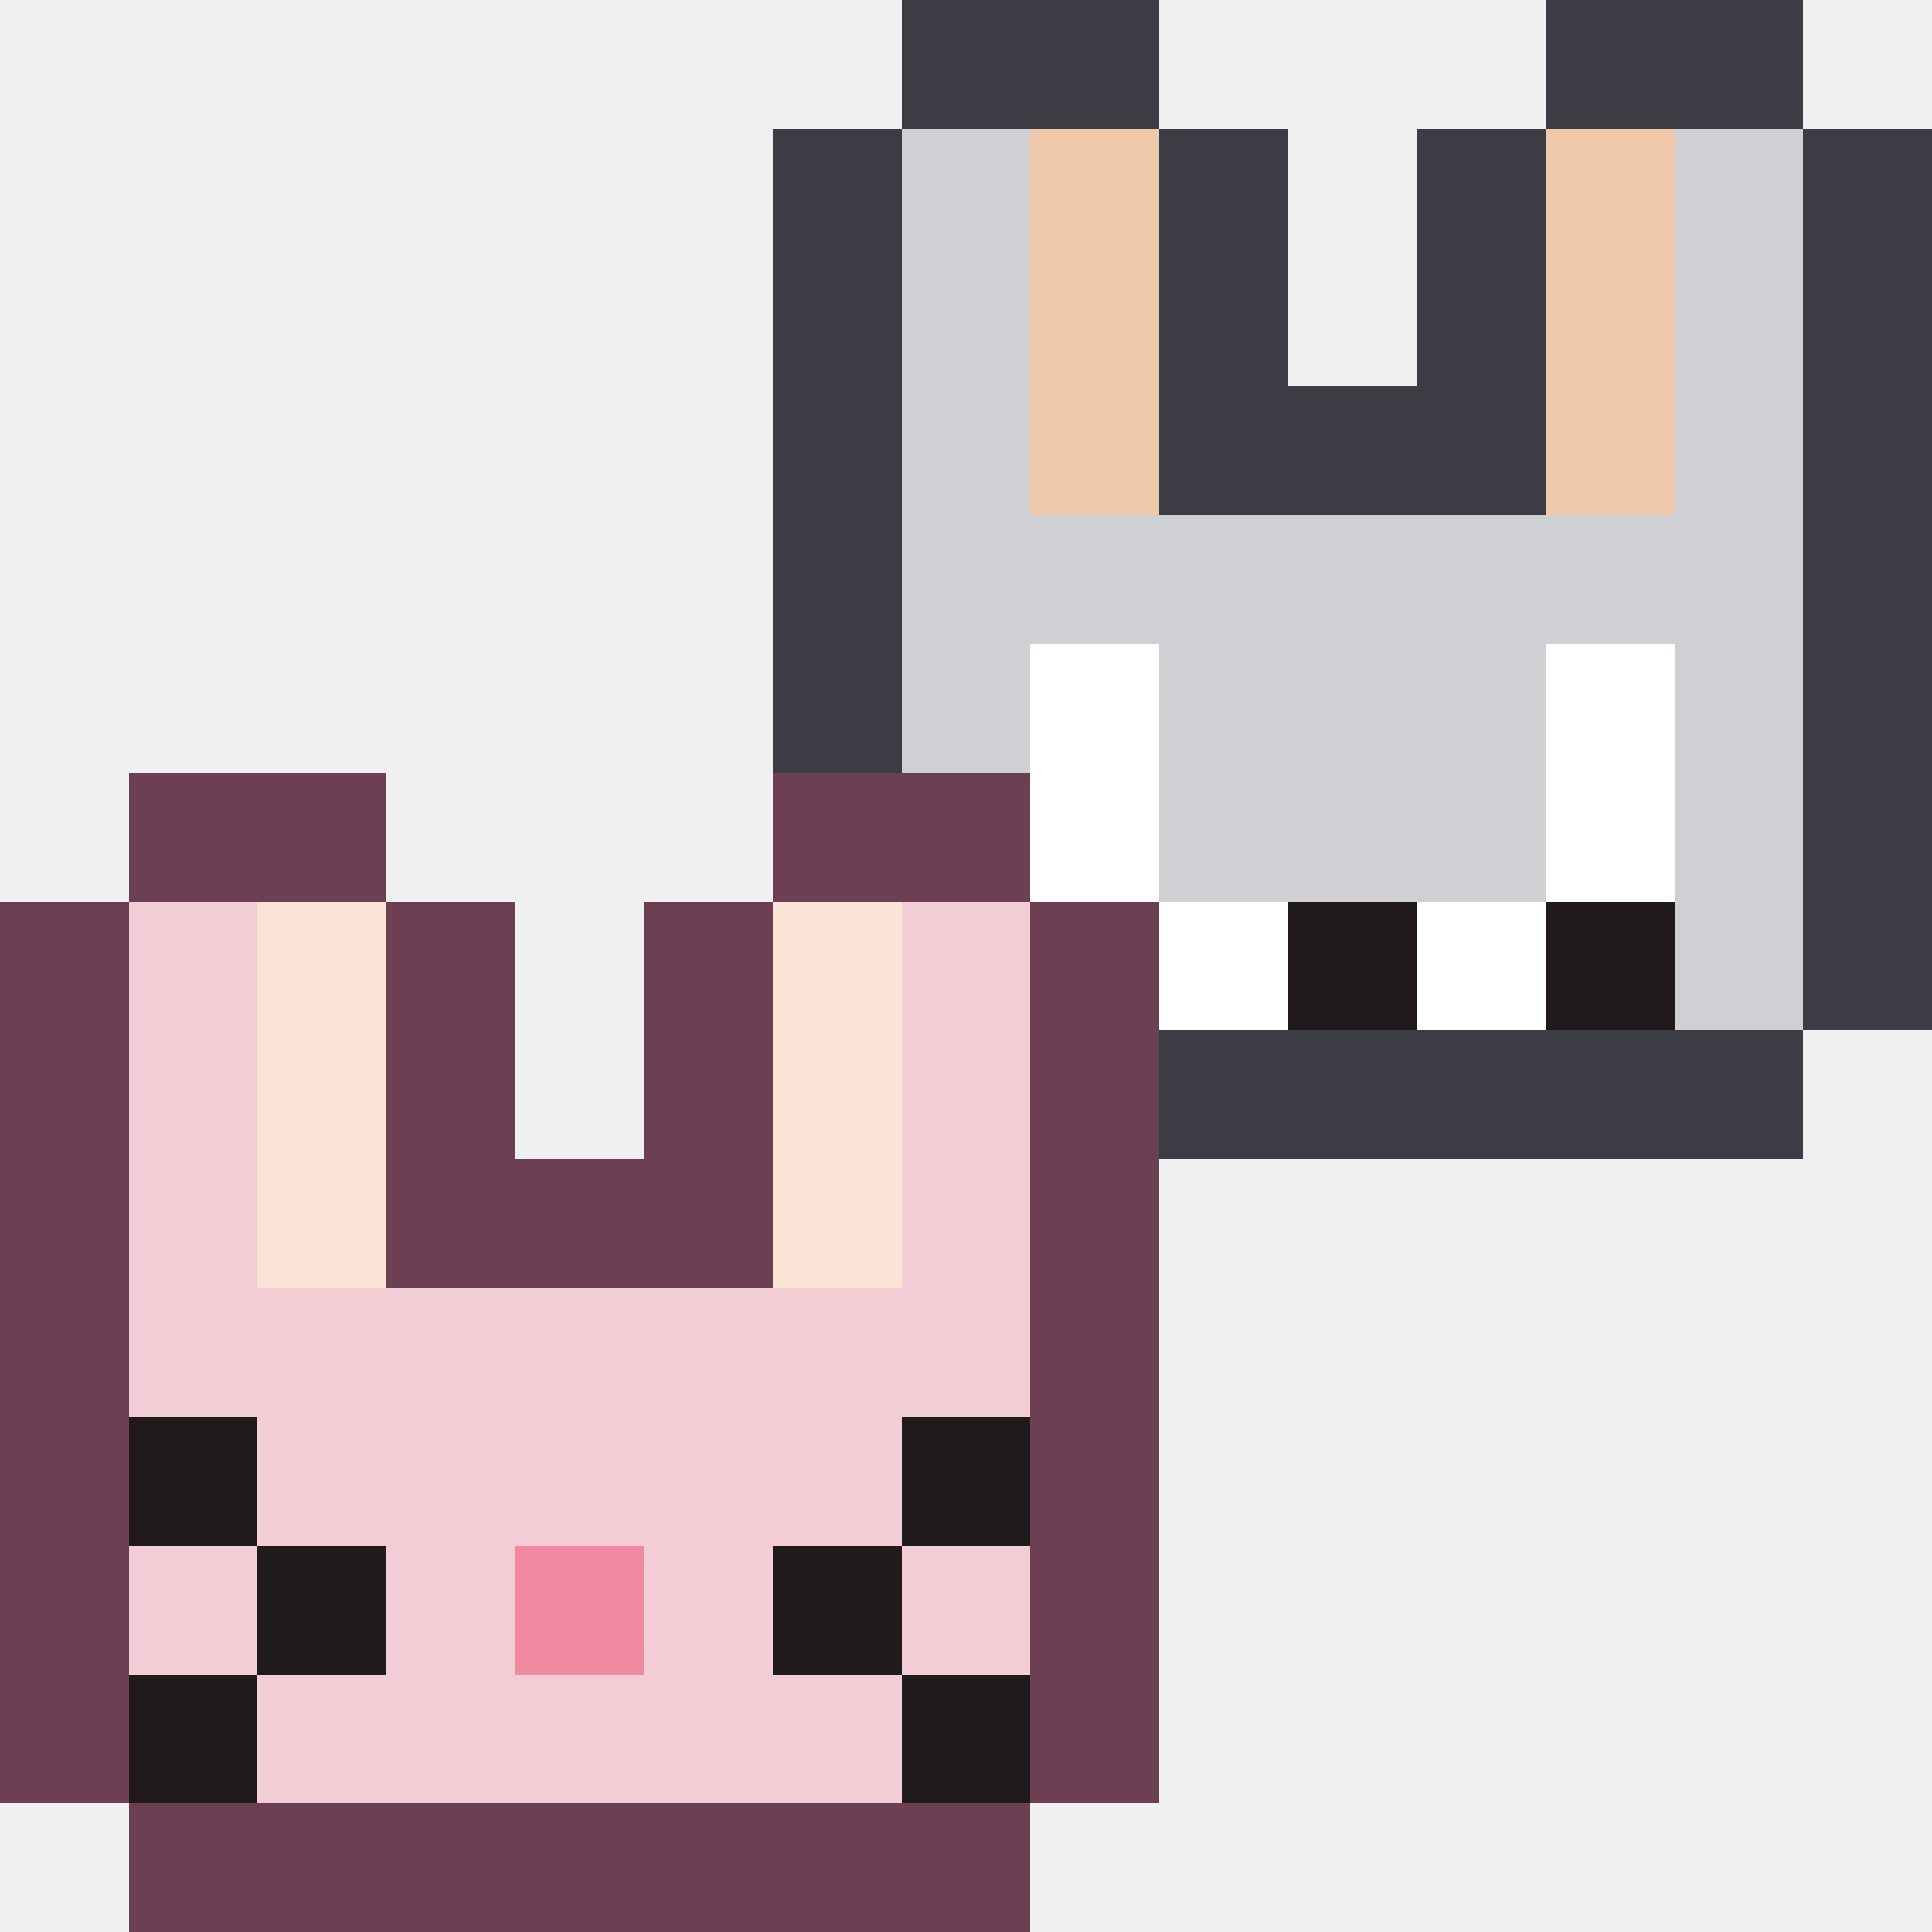
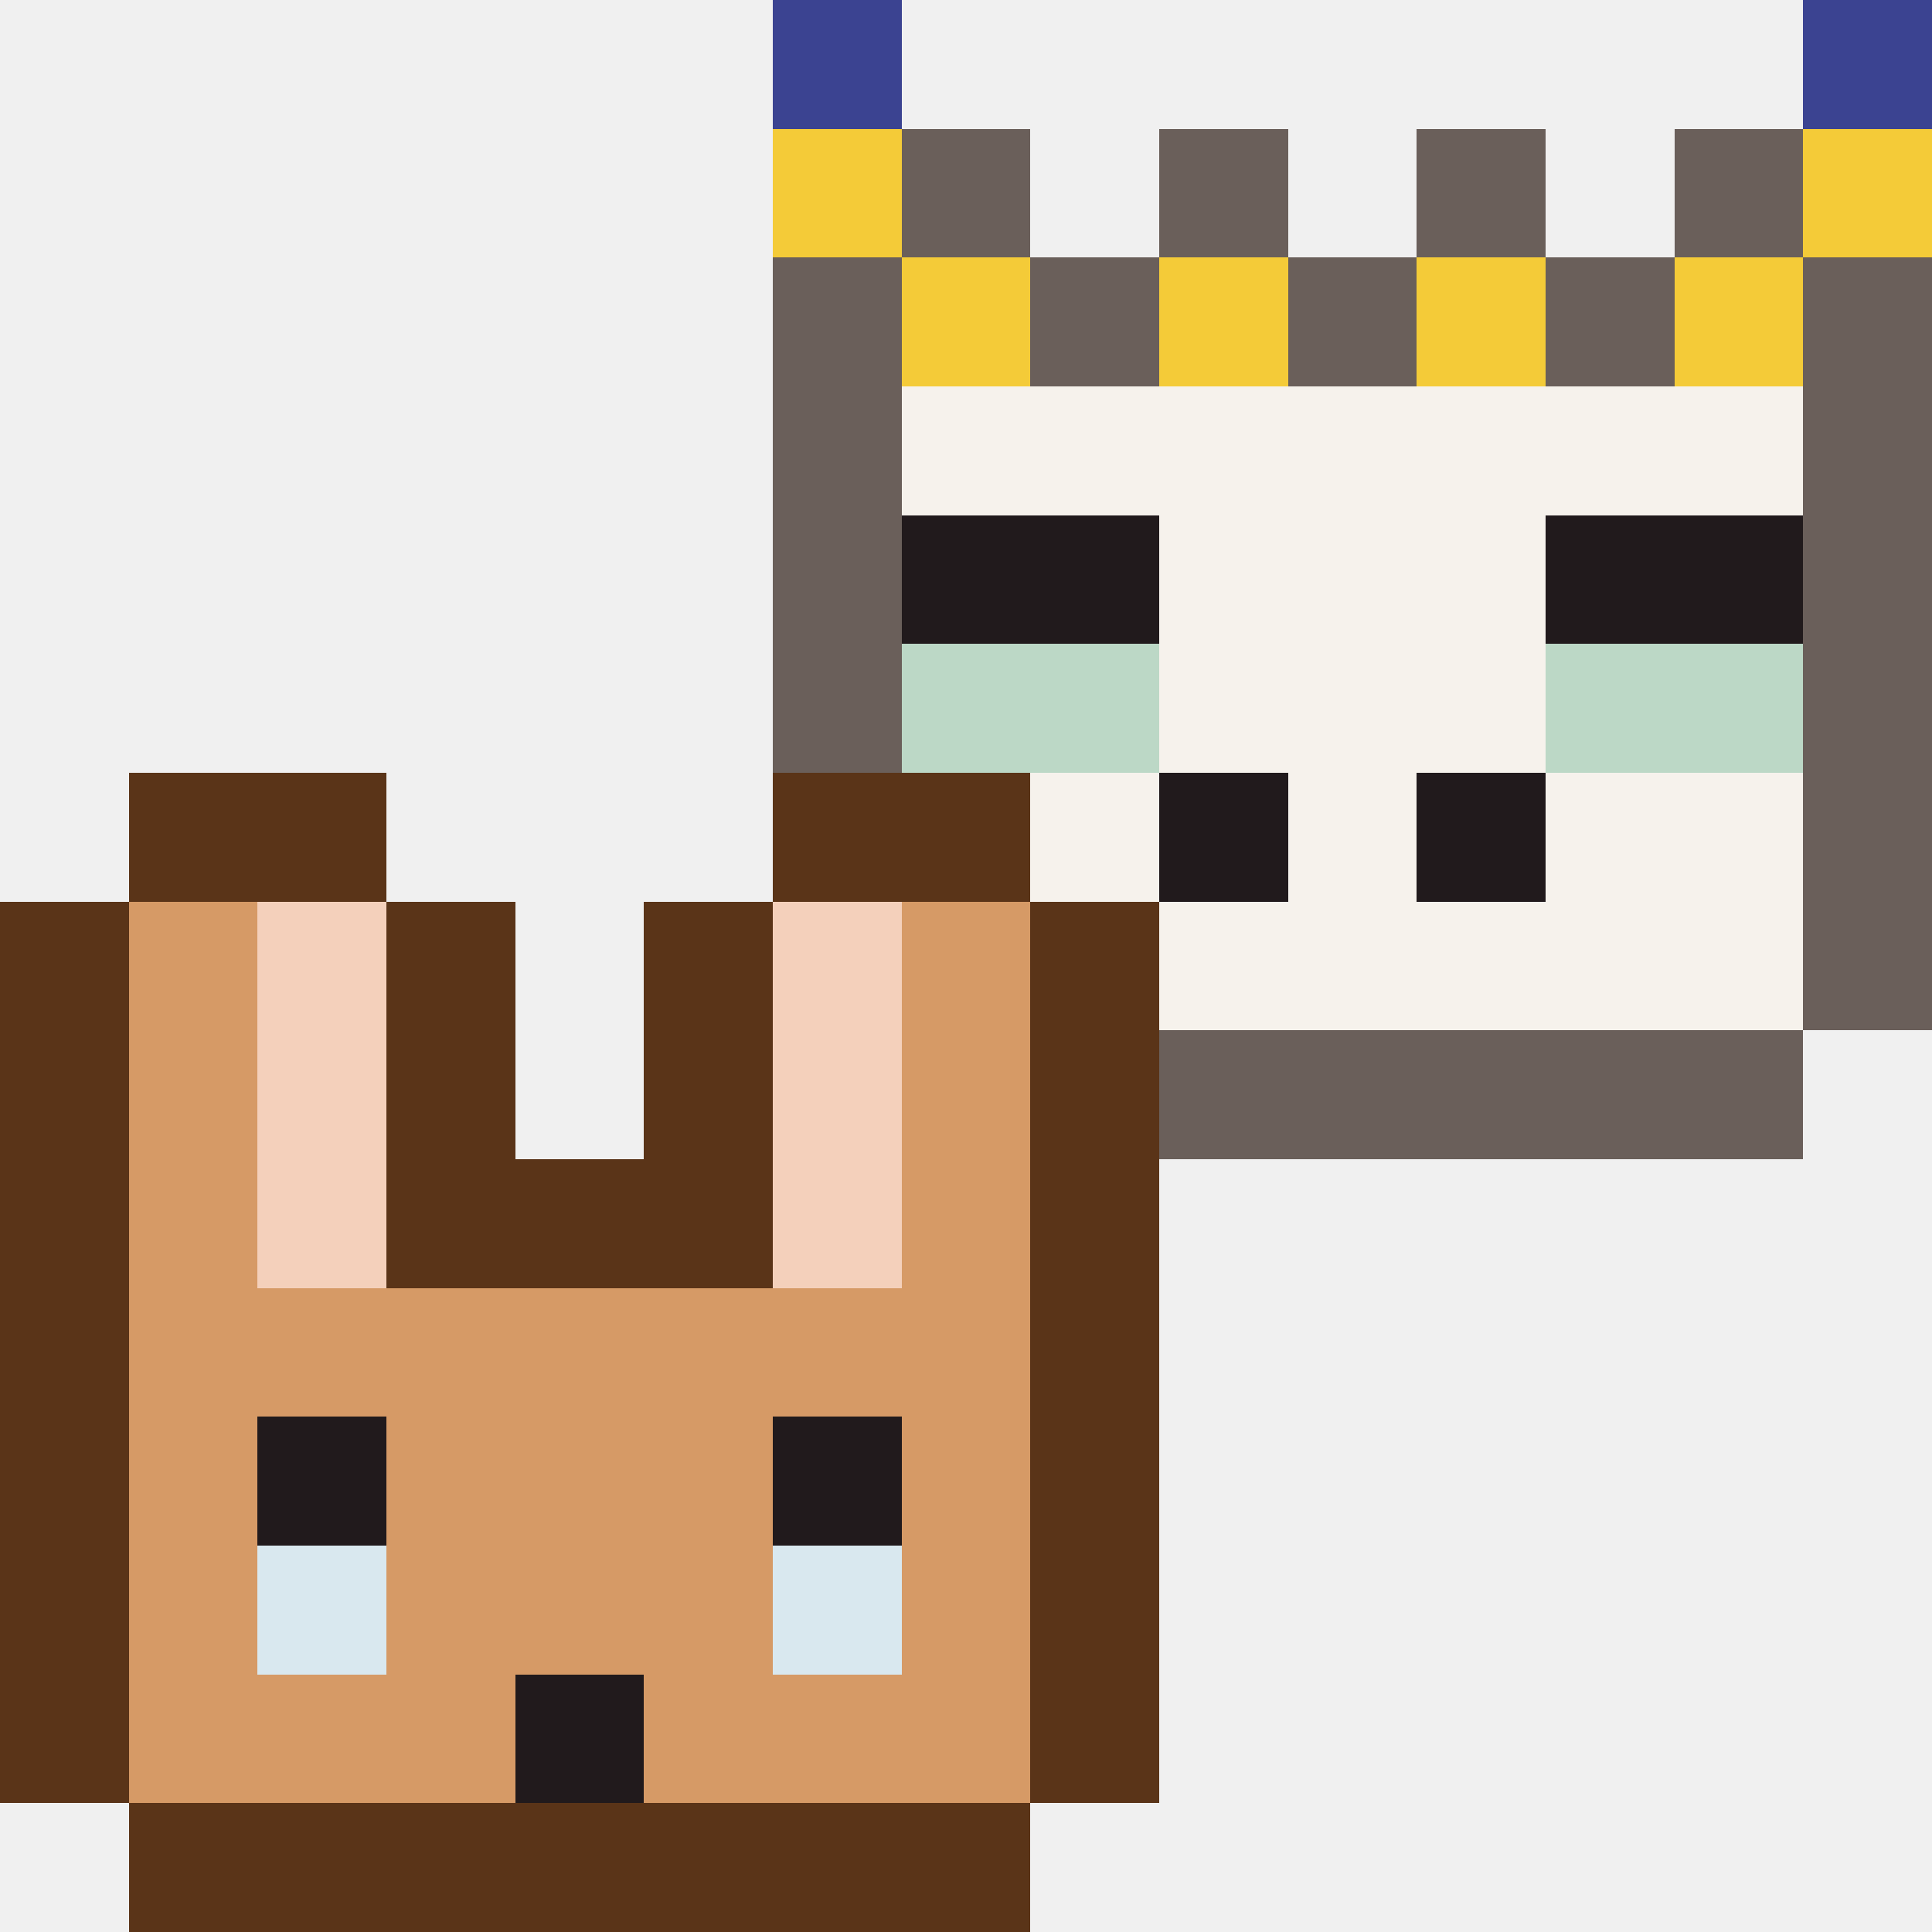
<svg xmlns="http://www.w3.org/2000/svg" viewBox="0 0 15 15" width="15" height="15" shape-rendering="crispEdges">
-   <rect x="7" y="0" width="2" height="1" fill="#3c3c44" />
-   <rect x="12" y="0" width="2" height="1" fill="#3c3c44" />
-   <rect x="6" y="1" width="1" height="1" fill="#3c3c44" />
-   <rect x="7" y="1" width="1" height="1" fill="#cfd0d4" />
-   <rect x="8" y="1" width="1" height="1" fill="#f0c8aa" />
-   <rect x="9" y="1" width="1" height="1" fill="#3c3c44" />
-   <rect x="11" y="1" width="1" height="1" fill="#3c3c44" />
-   <rect x="12" y="1" width="1" height="1" fill="#f0c8aa" />
-   <rect x="13" y="1" width="1" height="1" fill="#cfd0d4" />
-   <rect x="14" y="1" width="1" height="1" fill="#3c3c44" />
-   <rect x="6" y="2" width="1" height="1" fill="#3c3c44" />
-   <rect x="7" y="2" width="1" height="1" fill="#cfd0d4" />
-   <rect x="8" y="2" width="1" height="1" fill="#f0c8aa" />
-   <rect x="9" y="2" width="1" height="1" fill="#3c3c44" />
-   <rect x="11" y="2" width="1" height="1" fill="#3c3c44" />
-   <rect x="12" y="2" width="1" height="1" fill="#f0c8aa" />
-   <rect x="13" y="2" width="1" height="1" fill="#cfd0d4" />
-   <rect x="14" y="2" width="1" height="1" fill="#3c3c44" />
-   <rect x="6" y="3" width="1" height="1" fill="#3c3c44" />
-   <rect x="7" y="3" width="1" height="1" fill="#cfd0d4" />
-   <rect x="8" y="3" width="1" height="1" fill="#f0c8aa" />
-   <rect x="9" y="3" width="3" height="1" fill="#3c3c44" />
-   <rect x="12" y="3" width="1" height="1" fill="#f0c8aa" />
-   <rect x="13" y="3" width="1" height="1" fill="#cfd0d4" />
-   <rect x="14" y="3" width="1" height="1" fill="#3c3c44" />
-   <rect x="6" y="4" width="1" height="1" fill="#3c3c44" />
-   <rect x="7" y="4" width="7" height="1" fill="#cfd0d4" />
-   <rect x="14" y="4" width="1" height="1" fill="#3c3c44" />
-   <rect x="6" y="5" width="1" height="1" fill="#3c3c44" />
-   <rect x="7" y="5" width="1" height="1" fill="#cfd0d4" />
-   <rect x="8" y="5" width="1" height="1" fill="#ffffff" />
-   <rect x="9" y="5" width="3" height="1" fill="#cfd0d4" />
-   <rect x="12" y="5" width="1" height="1" fill="#ffffff" />
-   <rect x="13" y="5" width="1" height="1" fill="#cfd0d4" />
-   <rect x="14" y="5" width="1" height="1" fill="#3c3c44" />
-   <rect x="1" y="6" width="2" height="1" fill="#6d3f52" />
-   <rect x="6" y="6" width="2" height="1" fill="#6d3f52" />
-   <rect x="8" y="6" width="1" height="1" fill="#ffffff" />
-   <rect x="9" y="6" width="3" height="1" fill="#cfd0d4" />
-   <rect x="12" y="6" width="1" height="1" fill="#ffffff" />
-   <rect x="13" y="6" width="1" height="1" fill="#cfd0d4" />
-   <rect x="14" y="6" width="1" height="1" fill="#3c3c44" />
-   <rect x="0" y="7" width="1" height="1" fill="#6d3f52" />
-   <rect x="1" y="7" width="1" height="1" fill="#f3cdd6" />
-   <rect x="2" y="7" width="1" height="1" fill="#fbe3d6" />
-   <rect x="3" y="7" width="1" height="1" fill="#6d3f52" />
-   <rect x="5" y="7" width="1" height="1" fill="#6d3f52" />
-   <rect x="6" y="7" width="1" height="1" fill="#fbe3d6" />
-   <rect x="7" y="7" width="1" height="1" fill="#f3cdd6" />
-   <rect x="8" y="7" width="1" height="1" fill="#6d3f52" />
-   <rect x="9" y="7" width="1" height="1" fill="#ffffff" />
-   <rect x="10" y="7" width="1" height="1" fill="#211a1c" />
-   <rect x="11" y="7" width="1" height="1" fill="#ffffff" />
-   <rect x="12" y="7" width="1" height="1" fill="#211a1c" />
-   <rect x="13" y="7" width="1" height="1" fill="#cfd0d4" />
-   <rect x="14" y="7" width="1" height="1" fill="#3c3c44" />
-   <rect x="0" y="8" width="1" height="1" fill="#6d3f52" />
-   <rect x="1" y="8" width="1" height="1" fill="#f3cdd6" />
-   <rect x="2" y="8" width="1" height="1" fill="#fbe3d6" />
-   <rect x="3" y="8" width="1" height="1" fill="#6d3f52" />
-   <rect x="5" y="8" width="1" height="1" fill="#6d3f52" />
-   <rect x="6" y="8" width="1" height="1" fill="#fbe3d6" />
-   <rect x="7" y="8" width="1" height="1" fill="#f3cdd6" />
-   <rect x="8" y="8" width="1" height="1" fill="#6d3f52" />
-   <rect x="9" y="8" width="5" height="1" fill="#3c3c44" />
-   <rect x="0" y="9" width="1" height="1" fill="#6d3f52" />
-   <rect x="1" y="9" width="1" height="1" fill="#f3cdd6" />
-   <rect x="2" y="9" width="1" height="1" fill="#fbe3d6" />
-   <rect x="3" y="9" width="3" height="1" fill="#6d3f52" />
-   <rect x="6" y="9" width="1" height="1" fill="#fbe3d6" />
-   <rect x="7" y="9" width="1" height="1" fill="#f3cdd6" />
-   <rect x="8" y="9" width="1" height="1" fill="#6d3f52" />
-   <rect x="0" y="10" width="1" height="1" fill="#6d3f52" />
-   <rect x="1" y="10" width="7" height="1" fill="#f3cdd6" />
-   <rect x="8" y="10" width="1" height="1" fill="#6d3f52" />
-   <rect x="0" y="11" width="1" height="1" fill="#6d3f52" />
-   <rect x="1" y="11" width="1" height="1" fill="#211a1c" />
-   <rect x="2" y="11" width="5" height="1" fill="#f3cdd6" />
-   <rect x="7" y="11" width="1" height="1" fill="#211a1c" />
-   <rect x="8" y="11" width="1" height="1" fill="#6d3f52" />
-   <rect x="0" y="12" width="1" height="1" fill="#6d3f52" />
-   <rect x="1" y="12" width="1" height="1" fill="#f3cdd6" />
-   <rect x="2" y="12" width="1" height="1" fill="#211a1c" />
-   <rect x="3" y="12" width="1" height="1" fill="#f3cdd6" />
-   <rect x="4" y="12" width="1" height="1" fill="#f08aa0" />
-   <rect x="5" y="12" width="1" height="1" fill="#f3cdd6" />
-   <rect x="6" y="12" width="1" height="1" fill="#211a1c" />
-   <rect x="7" y="12" width="1" height="1" fill="#f3cdd6" />
-   <rect x="8" y="12" width="1" height="1" fill="#6d3f52" />
-   <rect x="0" y="13" width="1" height="1" fill="#6d3f52" />
-   <rect x="1" y="13" width="1" height="1" fill="#211a1c" />
-   <rect x="2" y="13" width="5" height="1" fill="#f3cdd6" />
-   <rect x="7" y="13" width="1" height="1" fill="#211a1c" />
-   <rect x="8" y="13" width="1" height="1" fill="#6d3f52" />
-   <rect x="1" y="14" width="7" height="1" fill="#6d3f52" />
+   <rect x="6" y="0" width="1" height="1" fill="#3b4391" />
+   <rect x="14" y="0" width="1" height="1" fill="#3b4391" />
+   <rect x="6" y="1" width="1" height="1" fill="#f4cb38" />
+   <rect x="7" y="1" width="1" height="1" fill="#6a5f5a" />
+   <rect x="9" y="1" width="1" height="1" fill="#6a5f5a" />
+   <rect x="11" y="1" width="1" height="1" fill="#6a5f5a" />
+   <rect x="13" y="1" width="1" height="1" fill="#6a5f5a" />
+   <rect x="14" y="1" width="1" height="1" fill="#f4cb38" />
+   <rect x="6" y="2" width="1" height="1" fill="#6a5f5a" />
+   <rect x="7" y="2" width="1" height="1" fill="#f4cb38" />
+   <rect x="8" y="2" width="1" height="1" fill="#6a5f5a" />
+   <rect x="9" y="2" width="1" height="1" fill="#f4cb38" />
+   <rect x="10" y="2" width="1" height="1" fill="#6a5f5a" />
+   <rect x="11" y="2" width="1" height="1" fill="#f4cb38" />
+   <rect x="12" y="2" width="1" height="1" fill="#6a5f5a" />
+   <rect x="13" y="2" width="1" height="1" fill="#f4cb38" />
+   <rect x="14" y="2" width="1" height="1" fill="#6a5f5a" />
+   <rect x="6" y="3" width="1" height="1" fill="#6a5f5a" />
+   <rect x="7" y="3" width="7" height="1" fill="#f6f2ec" />
+   <rect x="14" y="3" width="1" height="1" fill="#6a5f5a" />
+   <rect x="6" y="4" width="1" height="1" fill="#6a5f5a" />
+   <rect x="7" y="4" width="2" height="1" fill="#211a1c" />
+   <rect x="9" y="4" width="3" height="1" fill="#f6f2ec" />
+   <rect x="12" y="4" width="2" height="1" fill="#211a1c" />
+   <rect x="14" y="4" width="1" height="1" fill="#6a5f5a" />
+   <rect x="6" y="5" width="1" height="1" fill="#6a5f5a" />
+   <rect x="7" y="5" width="2" height="1" fill="#bcd8c6" />
+   <rect x="9" y="5" width="3" height="1" fill="#f6f2ec" />
+   <rect x="12" y="5" width="2" height="1" fill="#bcd8c6" />
+   <rect x="14" y="5" width="1" height="1" fill="#6a5f5a" />
+   <rect x="1" y="6" width="2" height="1" fill="#5a3418" />
+   <rect x="6" y="6" width="2" height="1" fill="#5a3418" />
+   <rect x="8" y="6" width="1" height="1" fill="#f6f2ec" />
+   <rect x="9" y="6" width="1" height="1" fill="#211a1c" />
+   <rect x="10" y="6" width="1" height="1" fill="#f6f2ec" />
+   <rect x="11" y="6" width="1" height="1" fill="#211a1c" />
+   <rect x="12" y="6" width="2" height="1" fill="#f6f2ec" />
+   <rect x="14" y="6" width="1" height="1" fill="#6a5f5a" />
+   <rect x="0" y="7" width="1" height="1" fill="#5a3418" />
+   <rect x="1" y="7" width="1" height="1" fill="#d69a66" />
+   <rect x="2" y="7" width="1" height="1" fill="#f4d0bb" />
+   <rect x="3" y="7" width="1" height="1" fill="#5a3418" />
+   <rect x="5" y="7" width="1" height="1" fill="#5a3418" />
+   <rect x="6" y="7" width="1" height="1" fill="#f4d0bb" />
+   <rect x="7" y="7" width="1" height="1" fill="#d69a66" />
+   <rect x="8" y="7" width="1" height="1" fill="#5a3418" />
+   <rect x="9" y="7" width="5" height="1" fill="#f6f2ec" />
+   <rect x="14" y="7" width="1" height="1" fill="#6a5f5a" />
+   <rect x="0" y="8" width="1" height="1" fill="#5a3418" />
+   <rect x="1" y="8" width="1" height="1" fill="#d69a66" />
+   <rect x="2" y="8" width="1" height="1" fill="#f4d0bb" />
+   <rect x="3" y="8" width="1" height="1" fill="#5a3418" />
+   <rect x="5" y="8" width="1" height="1" fill="#5a3418" />
+   <rect x="6" y="8" width="1" height="1" fill="#f4d0bb" />
+   <rect x="7" y="8" width="1" height="1" fill="#d69a66" />
+   <rect x="8" y="8" width="1" height="1" fill="#5a3418" />
+   <rect x="9" y="8" width="5" height="1" fill="#6a5f5a" />
+   <rect x="0" y="9" width="1" height="1" fill="#5a3418" />
+   <rect x="1" y="9" width="1" height="1" fill="#d69a66" />
+   <rect x="2" y="9" width="1" height="1" fill="#f4d0bb" />
+   <rect x="3" y="9" width="3" height="1" fill="#5a3418" />
+   <rect x="6" y="9" width="1" height="1" fill="#f4d0bb" />
+   <rect x="7" y="9" width="1" height="1" fill="#d69a66" />
+   <rect x="8" y="9" width="1" height="1" fill="#5a3418" />
+   <rect x="0" y="10" width="1" height="1" fill="#5a3418" />
+   <rect x="1" y="10" width="7" height="1" fill="#d69a66" />
+   <rect x="8" y="10" width="1" height="1" fill="#5a3418" />
+   <rect x="0" y="11" width="1" height="1" fill="#5a3418" />
+   <rect x="1" y="11" width="1" height="1" fill="#d69a66" />
+   <rect x="2" y="11" width="1" height="1" fill="#211a1c" />
+   <rect x="3" y="11" width="3" height="1" fill="#d69a66" />
+   <rect x="6" y="11" width="1" height="1" fill="#211a1c" />
+   <rect x="7" y="11" width="1" height="1" fill="#d69a66" />
+   <rect x="8" y="11" width="1" height="1" fill="#5a3418" />
+   <rect x="0" y="12" width="1" height="1" fill="#5a3418" />
+   <rect x="1" y="12" width="1" height="1" fill="#d69a66" />
+   <rect x="2" y="12" width="1" height="1" fill="#d9e8ef" />
+   <rect x="3" y="12" width="3" height="1" fill="#d69a66" />
+   <rect x="6" y="12" width="1" height="1" fill="#d9e8ef" />
+   <rect x="7" y="12" width="1" height="1" fill="#d69a66" />
+   <rect x="8" y="12" width="1" height="1" fill="#5a3418" />
+   <rect x="0" y="13" width="1" height="1" fill="#5a3418" />
+   <rect x="1" y="13" width="3" height="1" fill="#d69a66" />
+   <rect x="4" y="13" width="1" height="1" fill="#211a1c" />
+   <rect x="5" y="13" width="3" height="1" fill="#d69a66" />
+   <rect x="8" y="13" width="1" height="1" fill="#5a3418" />
+   <rect x="1" y="14" width="7" height="1" fill="#5a3418" />
</svg>
